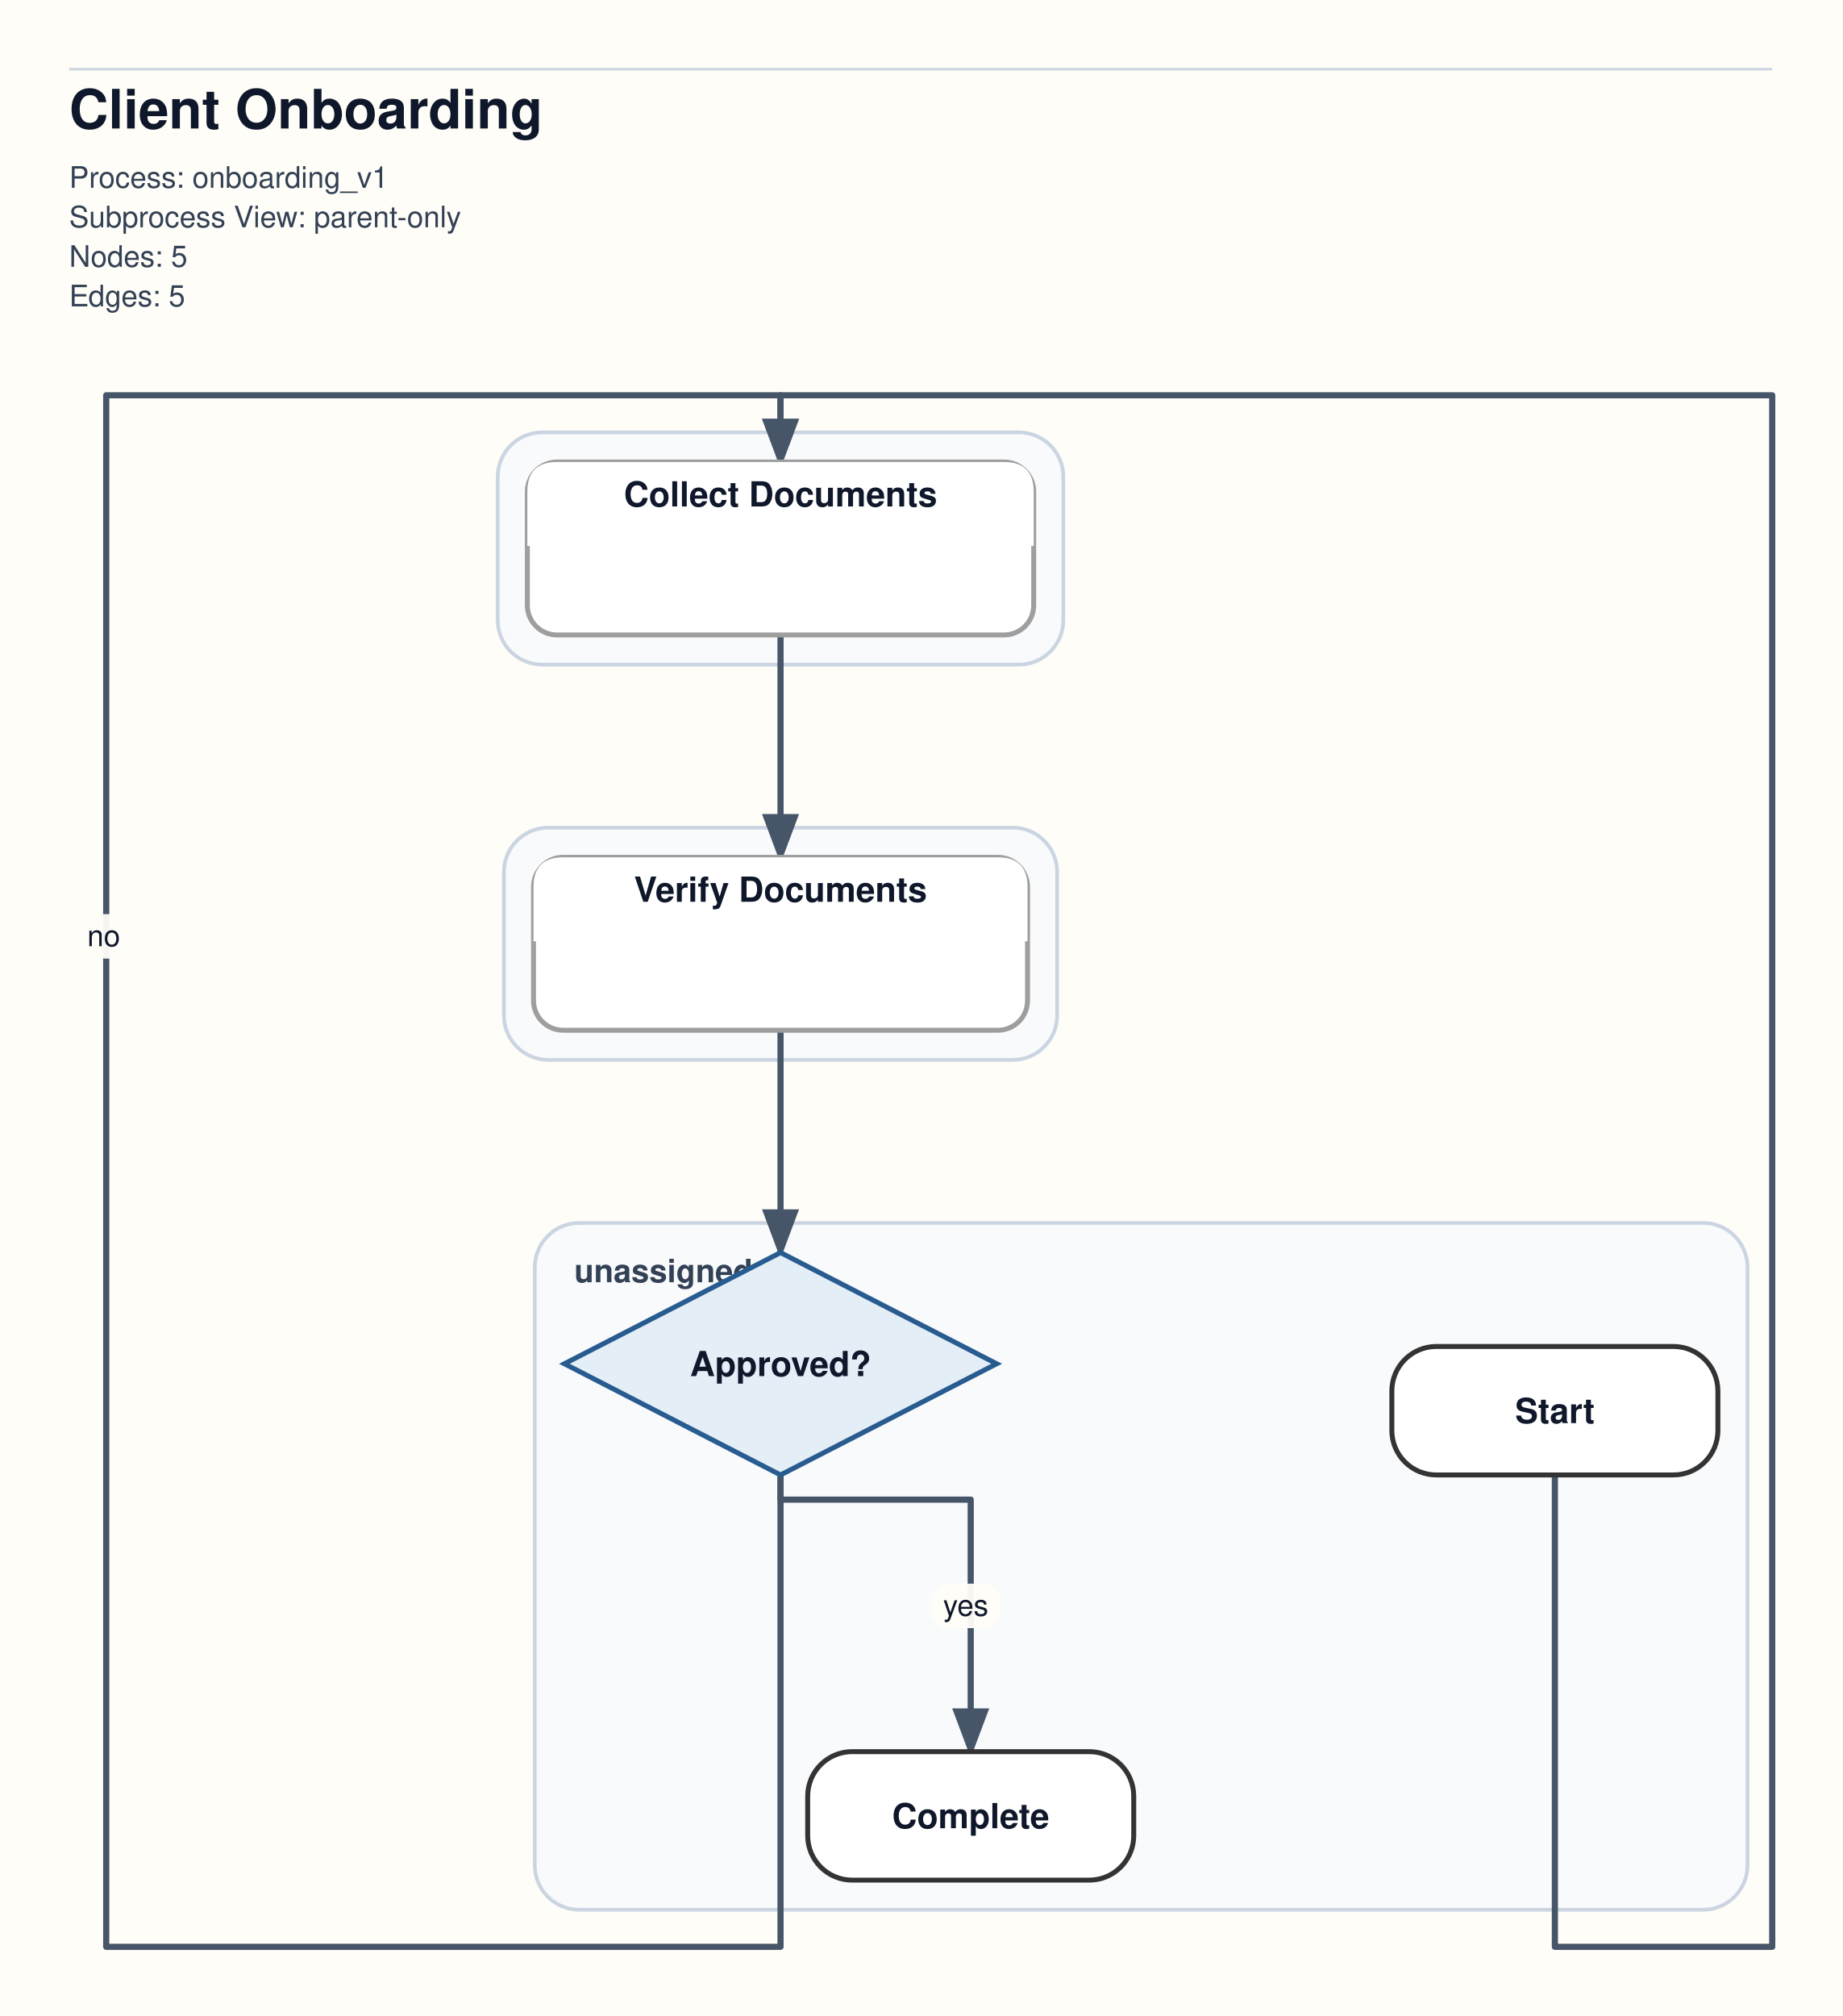
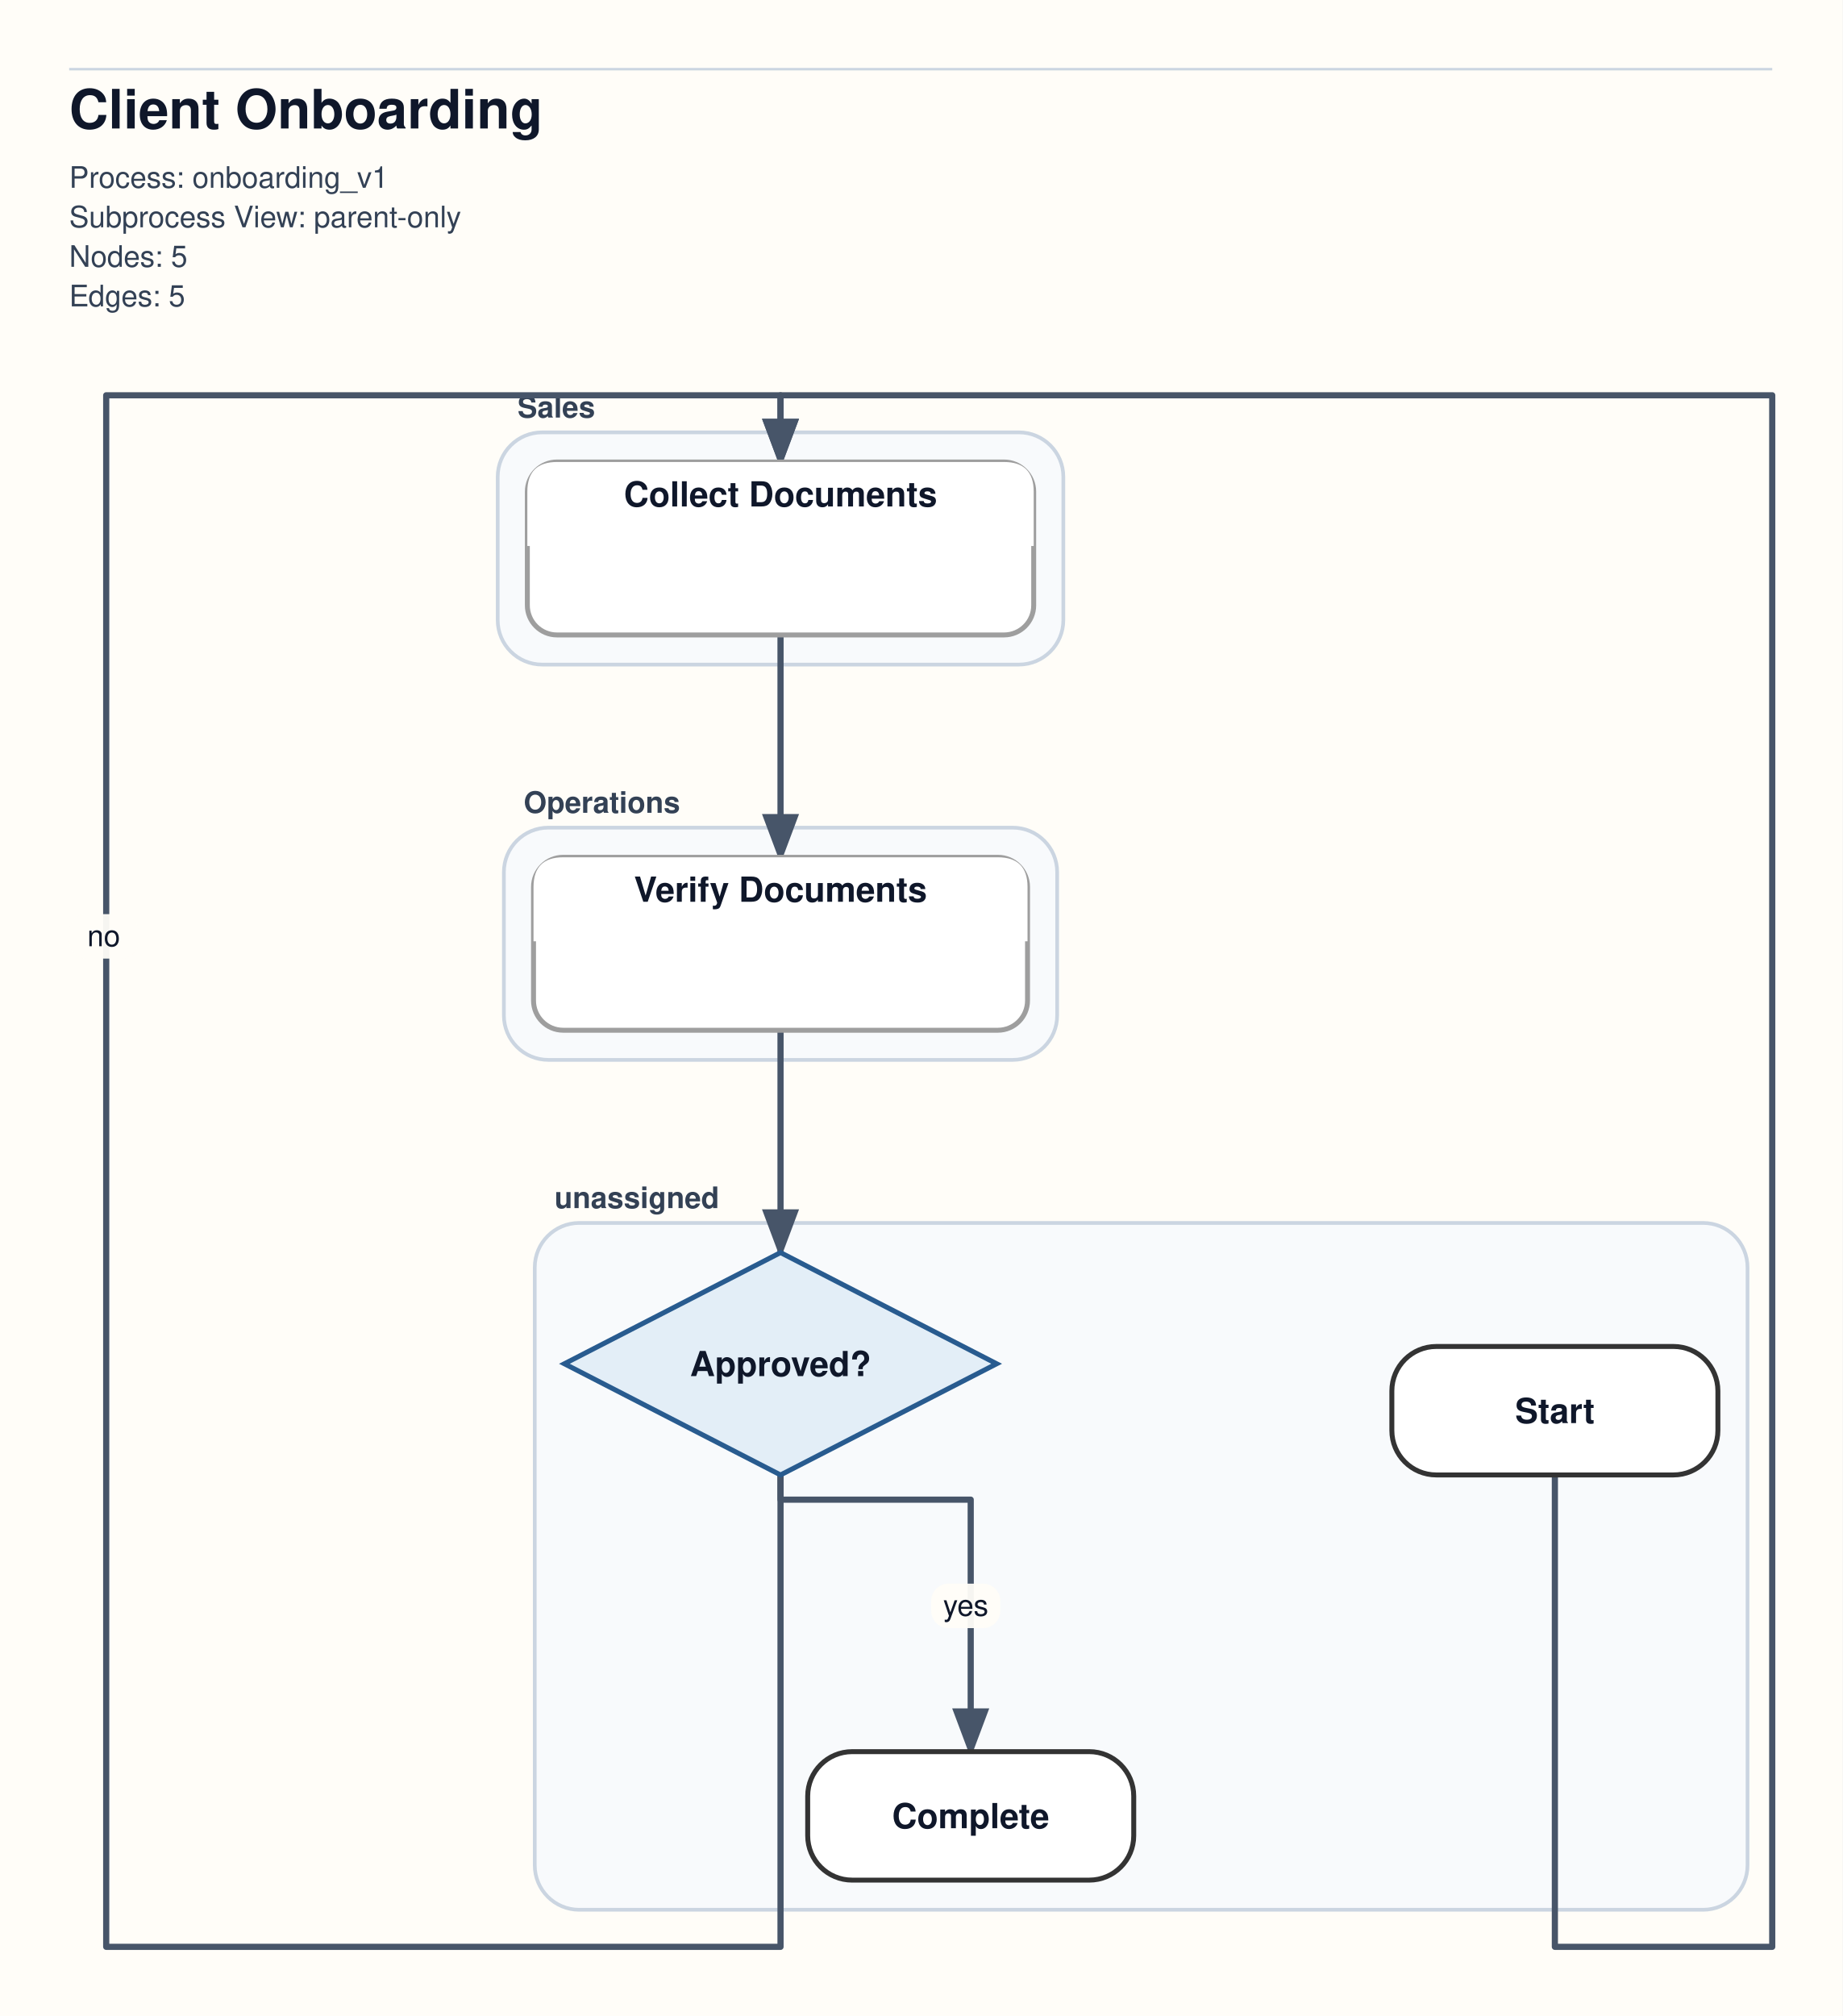
<svg xmlns="http://www.w3.org/2000/svg" width="746" height="816" viewBox="0 0 746 816" data-flo-artifact-kind="svg" data-flo-backend="svg" data-flo-diagram="sppm" data-flo-layout-engine="elk" data-sppm-publication-page-id="main-p1">
  <defs>
    <marker id="flo-sppm-arrow" markerWidth="8" markerHeight="6" refX="7" refY="3" orient="auto" markerUnits="strokeWidth">
      <path d="M0,0 L8,3 L0,6 z" fill="#475569" />
    </marker>
  </defs>
  <rect width="100%" height="100%" fill="#fffdf8" />
  <g data-sppm-publication-band="header">
    <line x1="28.0" y1="28.0" x2="717.5" y2="28.0" stroke="#cbd5e1" stroke-width="1" />
    <text x="28.0" y="52.0" font-family="Helvetica" font-size="22" font-weight="700" fill="#0f172a">Client Onboarding</text>
    <text x="28.0" y="76.0" font-family="Helvetica" font-size="12" fill="#334155">Process: onboarding_v1</text>
    <text x="28.0" y="92.0" font-family="Helvetica" font-size="12" fill="#334155">Subprocess View: parent-only</text>
    <text x="28.0" y="108.0" font-family="Helvetica" font-size="12" fill="#334155">Nodes: 5</text>
    <text x="28.0" y="124.0" font-family="Helvetica" font-size="12" fill="#334155">Edges: 5</text>
  </g>
  <g transform="translate(28.0,148.0)">
    <g data-lane-id="sales">
      <rect x="173.5" y="27.0" width="229.0" height="94.0" rx="18" fill="#f8fafc" stroke="#cbd5e1" stroke-width="1.5" />
-       <text x="189.5" y="51.0" font-family="Helvetica" font-size="13" font-weight="700" fill="#334155">Sales</text>
+       <text x="181.5" y="21.0" font-family="Helvetica" font-size="12" font-weight="700" fill="#334155">Sales</text>
    </g>
    <g data-lane-id="ops">
      <rect x="176.0" y="187.0" width="224.0" height="94.0" rx="18" fill="#f8fafc" stroke="#cbd5e1" stroke-width="1.5" />
-       <text x="192.0" y="211.0" font-family="Helvetica" font-size="13" font-weight="700" fill="#334155">Operations</text>
+       <text x="184.0" y="181.0" font-family="Helvetica" font-size="12" font-weight="700" fill="#334155">Operations</text>
    </g>
    <g data-lane-id="unassigned">
      <rect x="188.5" y="347.0" width="491.0" height="278.0" rx="18" fill="#f8fafc" stroke="#cbd5e1" stroke-width="1.5" />
-       <text x="204.5" y="371.0" font-family="Helvetica" font-size="13" font-weight="700" fill="#334155">unassigned</text>
+       <text x="196.5" y="341.0" font-family="Helvetica" font-size="12" font-weight="700" fill="#334155">unassigned</text>
    </g>
    <g data-edge-source="approved" data-edge-target="collect_docs" data-edge-kind="direct">
      <polyline points="288.0,449.0 288.0,640.0 15.0,640.0 15.0,12.0 288.0,12.0 288.0,39.0" fill="none" stroke="#475569" stroke-width="2.5" stroke-linecap="round" stroke-linejoin="round" marker-end="url(#flo-sppm-arrow)" />
      <rect x="0.0" y="222.0" width="28.0" height="18.0" rx="7" fill="#fffdf8" fill-opacity="0.95" />
      <text x="14.0" y="235.0" text-anchor="middle" font-family="Helvetica" font-size="12" fill="#0f172a">no</text>
    </g>
    <g data-edge-source="approved" data-edge-target="finish" data-edge-kind="direct">
      <polyline points="288.0,449.0 288.0,459.0 365.0,459.0 365.0,561.0" fill="none" stroke="#475569" stroke-width="2.5" stroke-linecap="round" stroke-linejoin="round" marker-end="url(#flo-sppm-arrow)" />
      <rect x="349.0" y="493.0" width="28.0" height="18.0" rx="7" fill="#fffdf8" fill-opacity="0.95" />
      <text x="363.0" y="506.0" text-anchor="middle" font-family="Helvetica" font-size="12" fill="#0f172a">yes</text>
    </g>
    <g data-edge-source="collect_docs" data-edge-target="verify" data-edge-kind="direct">
      <polyline points="288.0,109.0 288.0,199.0" fill="none" stroke="#475569" stroke-width="2.5" stroke-linecap="round" stroke-linejoin="round" marker-end="url(#flo-sppm-arrow)" />
    </g>
    <g data-edge-source="start" data-edge-target="collect_docs" data-edge-kind="direct">
      <polyline points="601.5,449.0 601.5,640.0 689.5,640.0 689.5,12.0 288.0,12.0 288.0,39.0" fill="none" stroke="#475569" stroke-width="2.5" stroke-linecap="round" stroke-linejoin="round" marker-end="url(#flo-sppm-arrow)" />
    </g>
    <g data-edge-source="verify" data-edge-target="approved" data-edge-kind="direct">
      <polyline points="288.0,269.0 288.0,359.0" fill="none" stroke="#475569" stroke-width="2.5" stroke-linecap="round" stroke-linejoin="round" marker-end="url(#flo-sppm-arrow)" />
    </g>
    <g data-node-id="start" data-node-kind="start">
      <rect x="535.5" y="397.0" width="132.0" height="52.0" rx="18" fill="#FFFFFF" stroke="#333333" stroke-width="2" />
      <text x="601.5" y="428.0" text-anchor="middle" font-family="Helvetica" font-size="14" font-weight="600" fill="#0f172a">Start</text>
    </g>
    <g data-node-id="collect_docs" data-node-kind="task">
      <rect x="185.5" y="39.0" width="205.0" height="70.0" rx="12" fill="white" stroke="#9E9E9E" stroke-width="2" />
      <path data-node-header="top-rounded" d="M 197.5 39.0 L 378.5 39.0 Q 390.5 39.0 390.5 51.0 L 390.5 73.0 L 185.5 73.0 L 185.5 51.0 Q 185.5 39.0 197.5 39.0 Z" fill="#FFFFFF" stroke="none" />
      <text x="288.0" y="57.0" text-anchor="middle" font-family="Helvetica" font-size="14" font-weight="600" fill="#0f172a">Collect Documents</text>
    </g>
    <g data-node-id="verify" data-node-kind="task">
      <rect x="188.0" y="199.0" width="200.0" height="70.0" rx="12" fill="white" stroke="#9E9E9E" stroke-width="2" />
      <path data-node-header="top-rounded" d="M 200.0 199.0 L 376.0 199.0 Q 388.0 199.0 388.0 211.0 L 388.0 233.0 L 188.0 233.0 L 188.0 211.0 Q 188.0 199.0 200.0 199.0 Z" fill="#FFFFFF" stroke="none" />
      <text x="288.0" y="217.0" text-anchor="middle" font-family="Helvetica" font-size="14" font-weight="600" fill="#0f172a">Verify Documents</text>
    </g>
    <g data-node-id="approved" data-node-kind="decision">
      <polygon points="288.0,359.0 375.5,404.0 288.0,449.0 200.5,404.0" fill="#E3EEF7" stroke="#285B8F" stroke-width="2" />
      <text x="288.0" y="409.0" text-anchor="middle" font-family="Helvetica" font-size="14" font-weight="600" fill="#0f172a">Approved?</text>
    </g>
    <g data-node-id="finish" data-node-kind="end">
      <rect x="299.0" y="561.0" width="132.0" height="52.0" rx="18" fill="#FFFFFF" stroke="#333333" stroke-width="2" />
      <text x="365.0" y="592.0" text-anchor="middle" font-family="Helvetica" font-size="14" font-weight="600" fill="#0f172a">Complete</text>
    </g>
  </g>
</svg>
